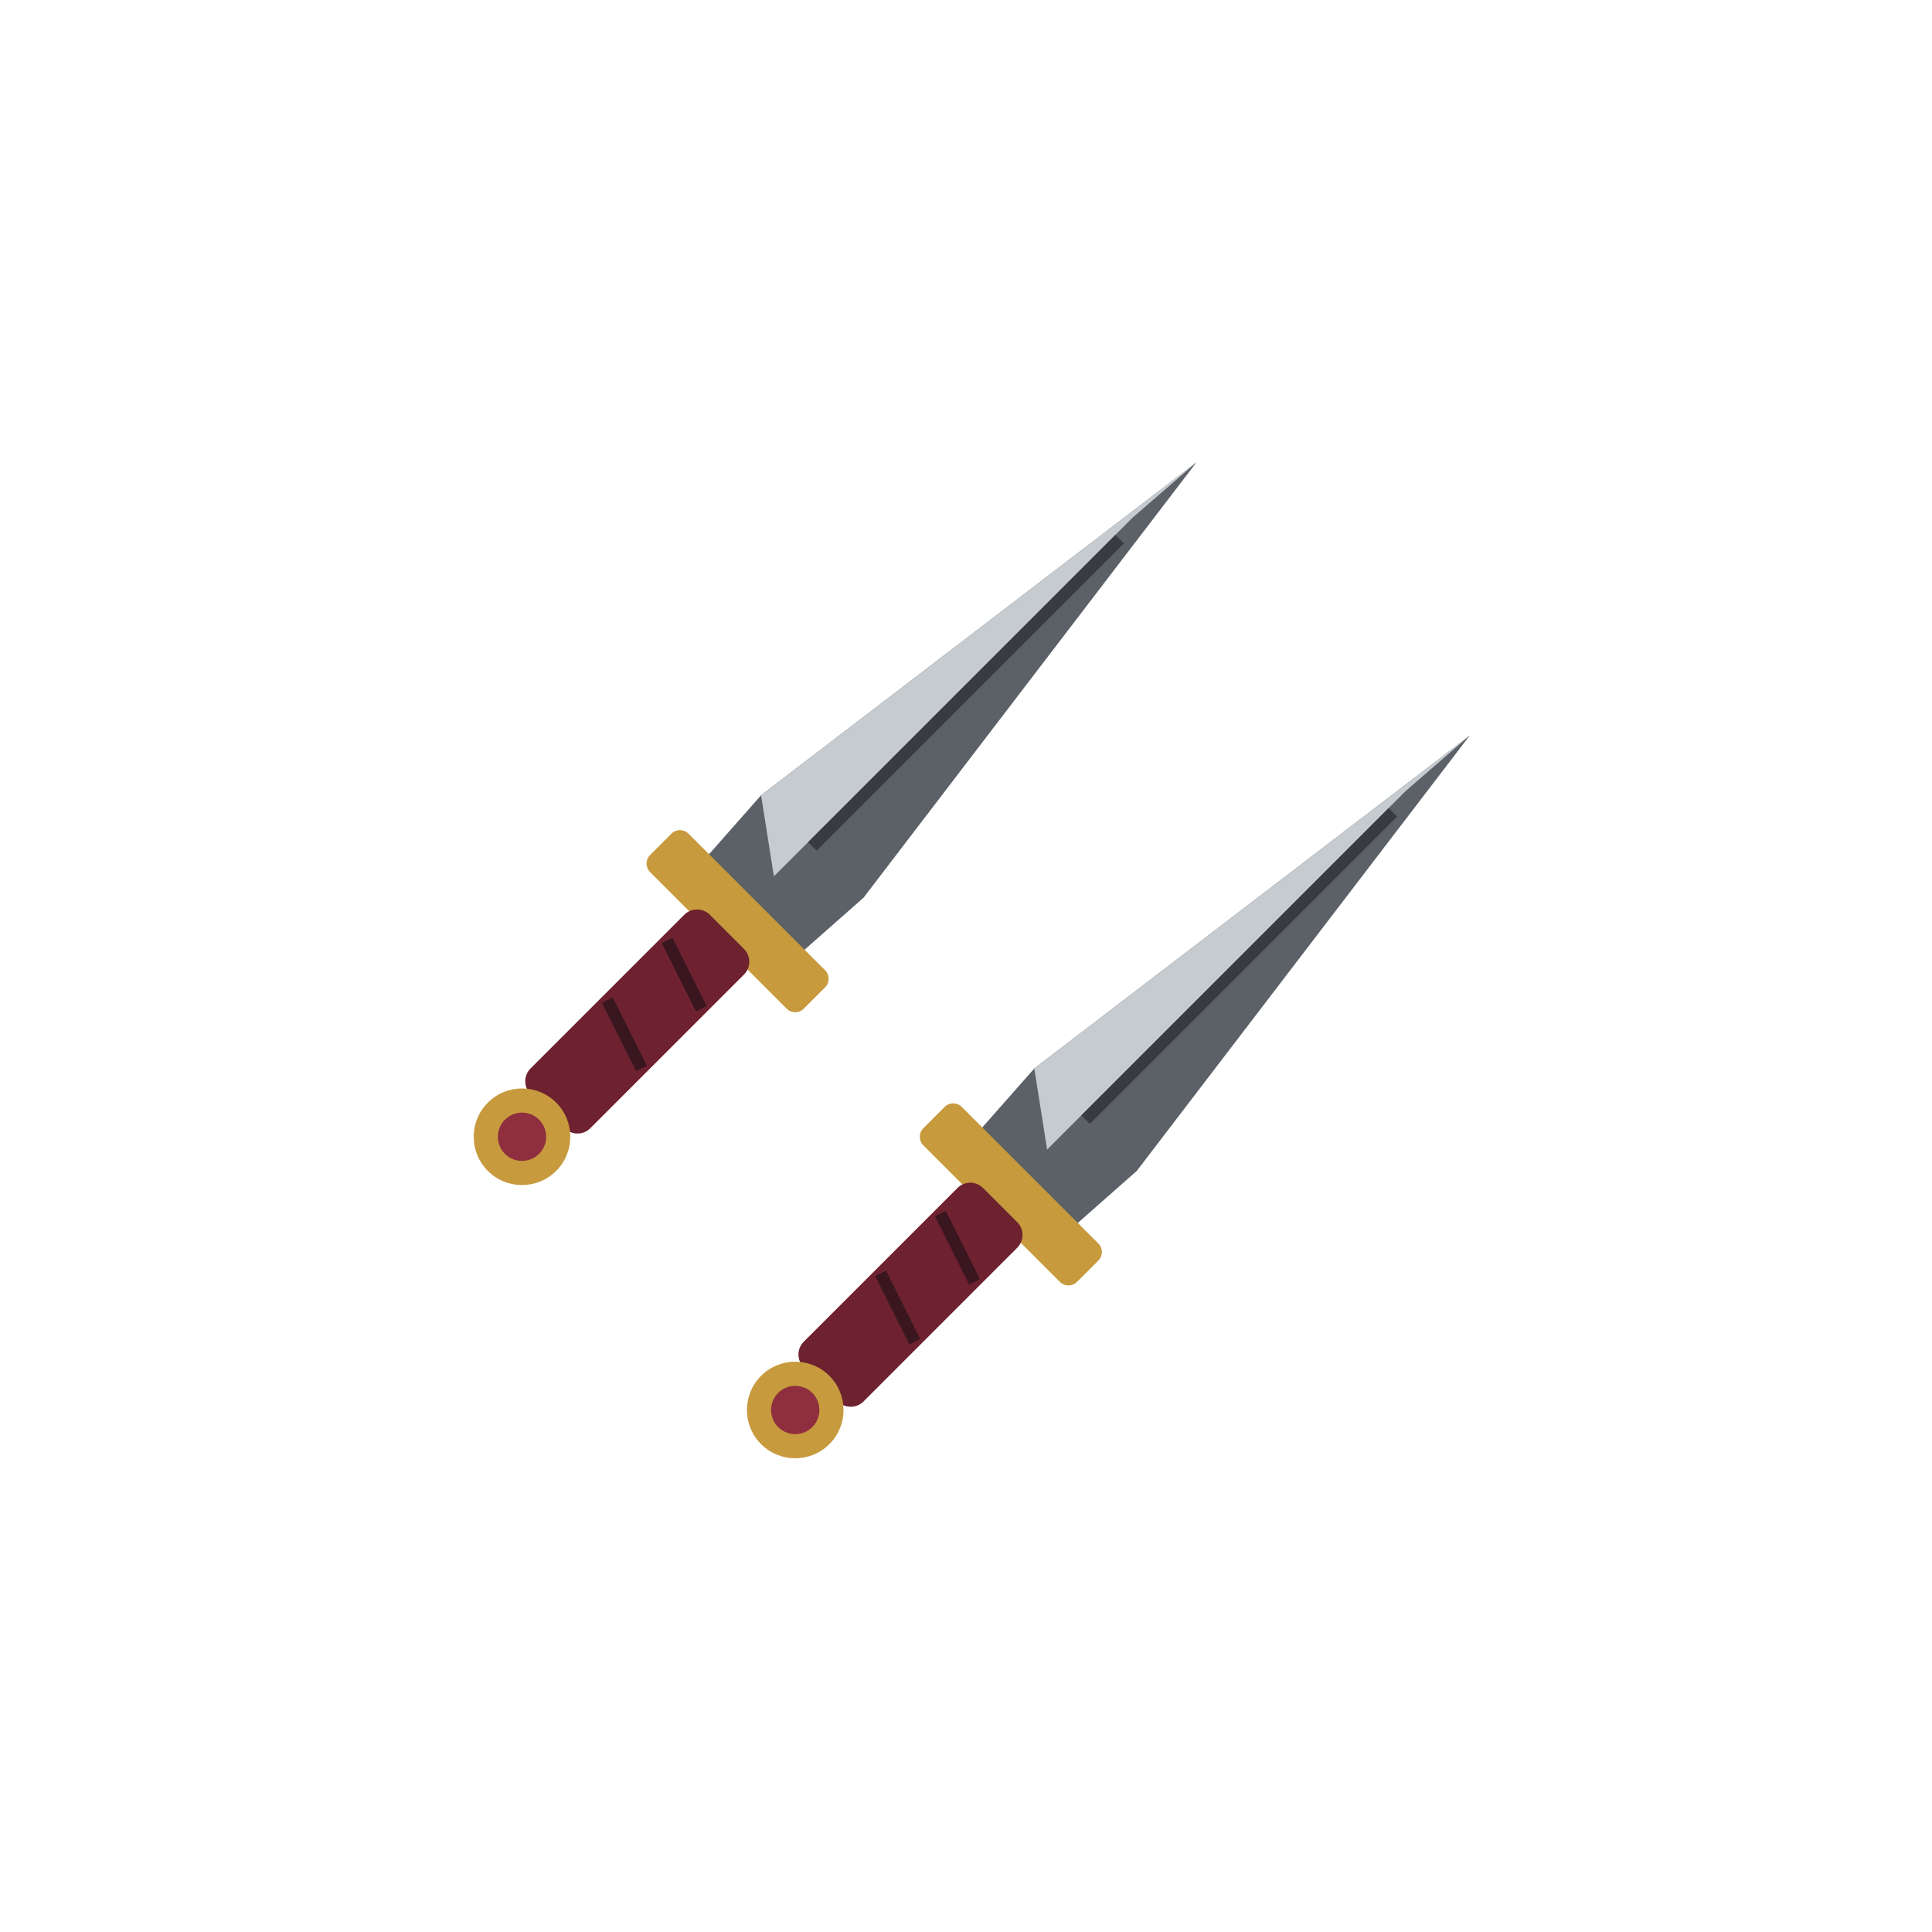
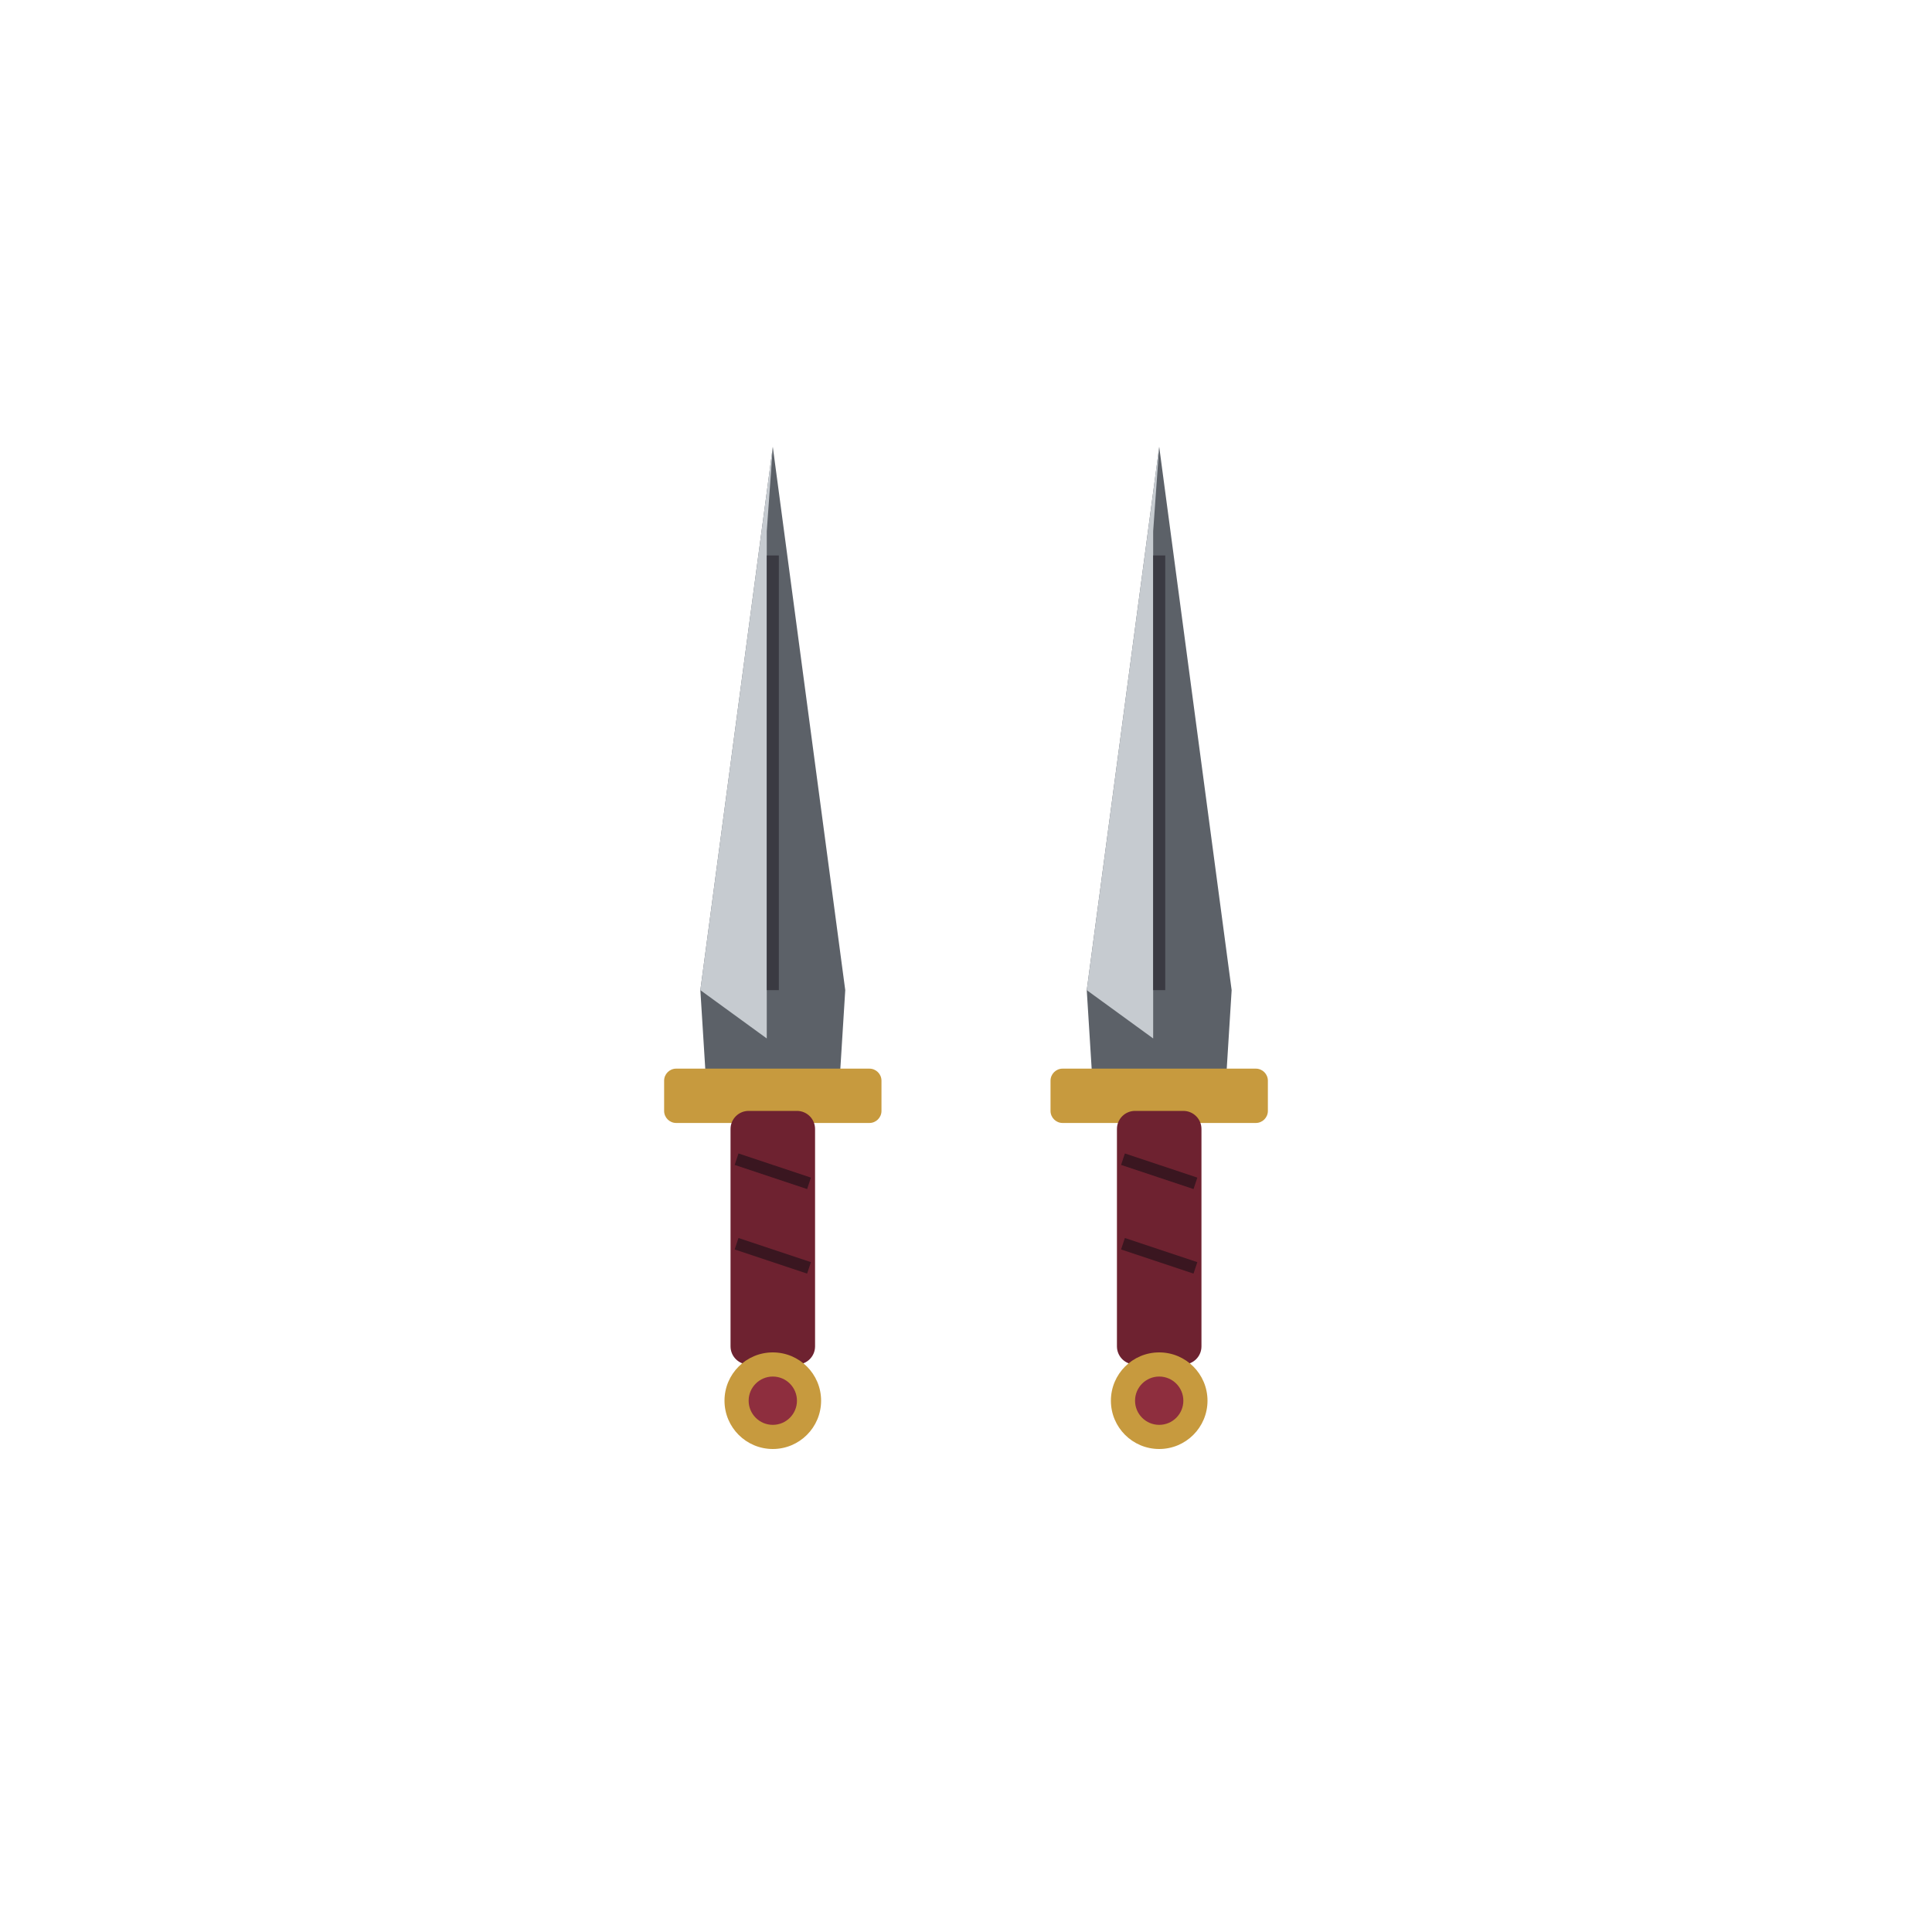
<svg xmlns="http://www.w3.org/2000/svg" viewBox="0 0 256 256" width="256" height="256">
-   <g transform="translate(128 128) scale(0.8) rotate(45) translate(-128 -128)">
+   <g transform="translate(128 128) scale(0.8) translate(-128 -128)">
    <path d="M96 42 L84 132 L85 148 L107 148 L108 132 Z" fill="#5C6168" />
    <path d="M96 42 L84 132 L95 140 L95 56 Z" fill="#C6CBD0" />
    <path d="M96 60 L96 132" stroke="#3A3A42" stroke-width="2" />
    <rect x="78" y="145" width="36" height="9" rx="2" fill="#C79A3E" />
    <rect x="89" y="152" width="14" height="42" rx="3" fill="#6E2230" />
    <path d="M90 160 L102 164 M90 174 L102 178" stroke="#3A1620" stroke-width="2" />
    <circle cx="96" cy="200" r="8" fill="#C79A3E" />
    <circle cx="96" cy="200" r="4" fill="#8E2E3E" />
    <path d="M160 42 L148 132 L149 148 L171 148 L172 132 Z" fill="#5C6168" />
    <path d="M160 42 L148 132 L159 140 L159 56 Z" fill="#C6CBD0" />
    <path d="M160 60 L160 132" stroke="#3A3A42" stroke-width="2" />
    <rect x="142" y="145" width="36" height="9" rx="2" fill="#C79A3E" />
    <rect x="153" y="152" width="14" height="42" rx="3" fill="#6E2230" />
    <path d="M154 160 L166 164 M154 174 L166 178" stroke="#3A1620" stroke-width="2" />
    <circle cx="160" cy="200" r="8" fill="#C79A3E" />
    <circle cx="160" cy="200" r="4" fill="#8E2E3E" />
  </g>
</svg>
